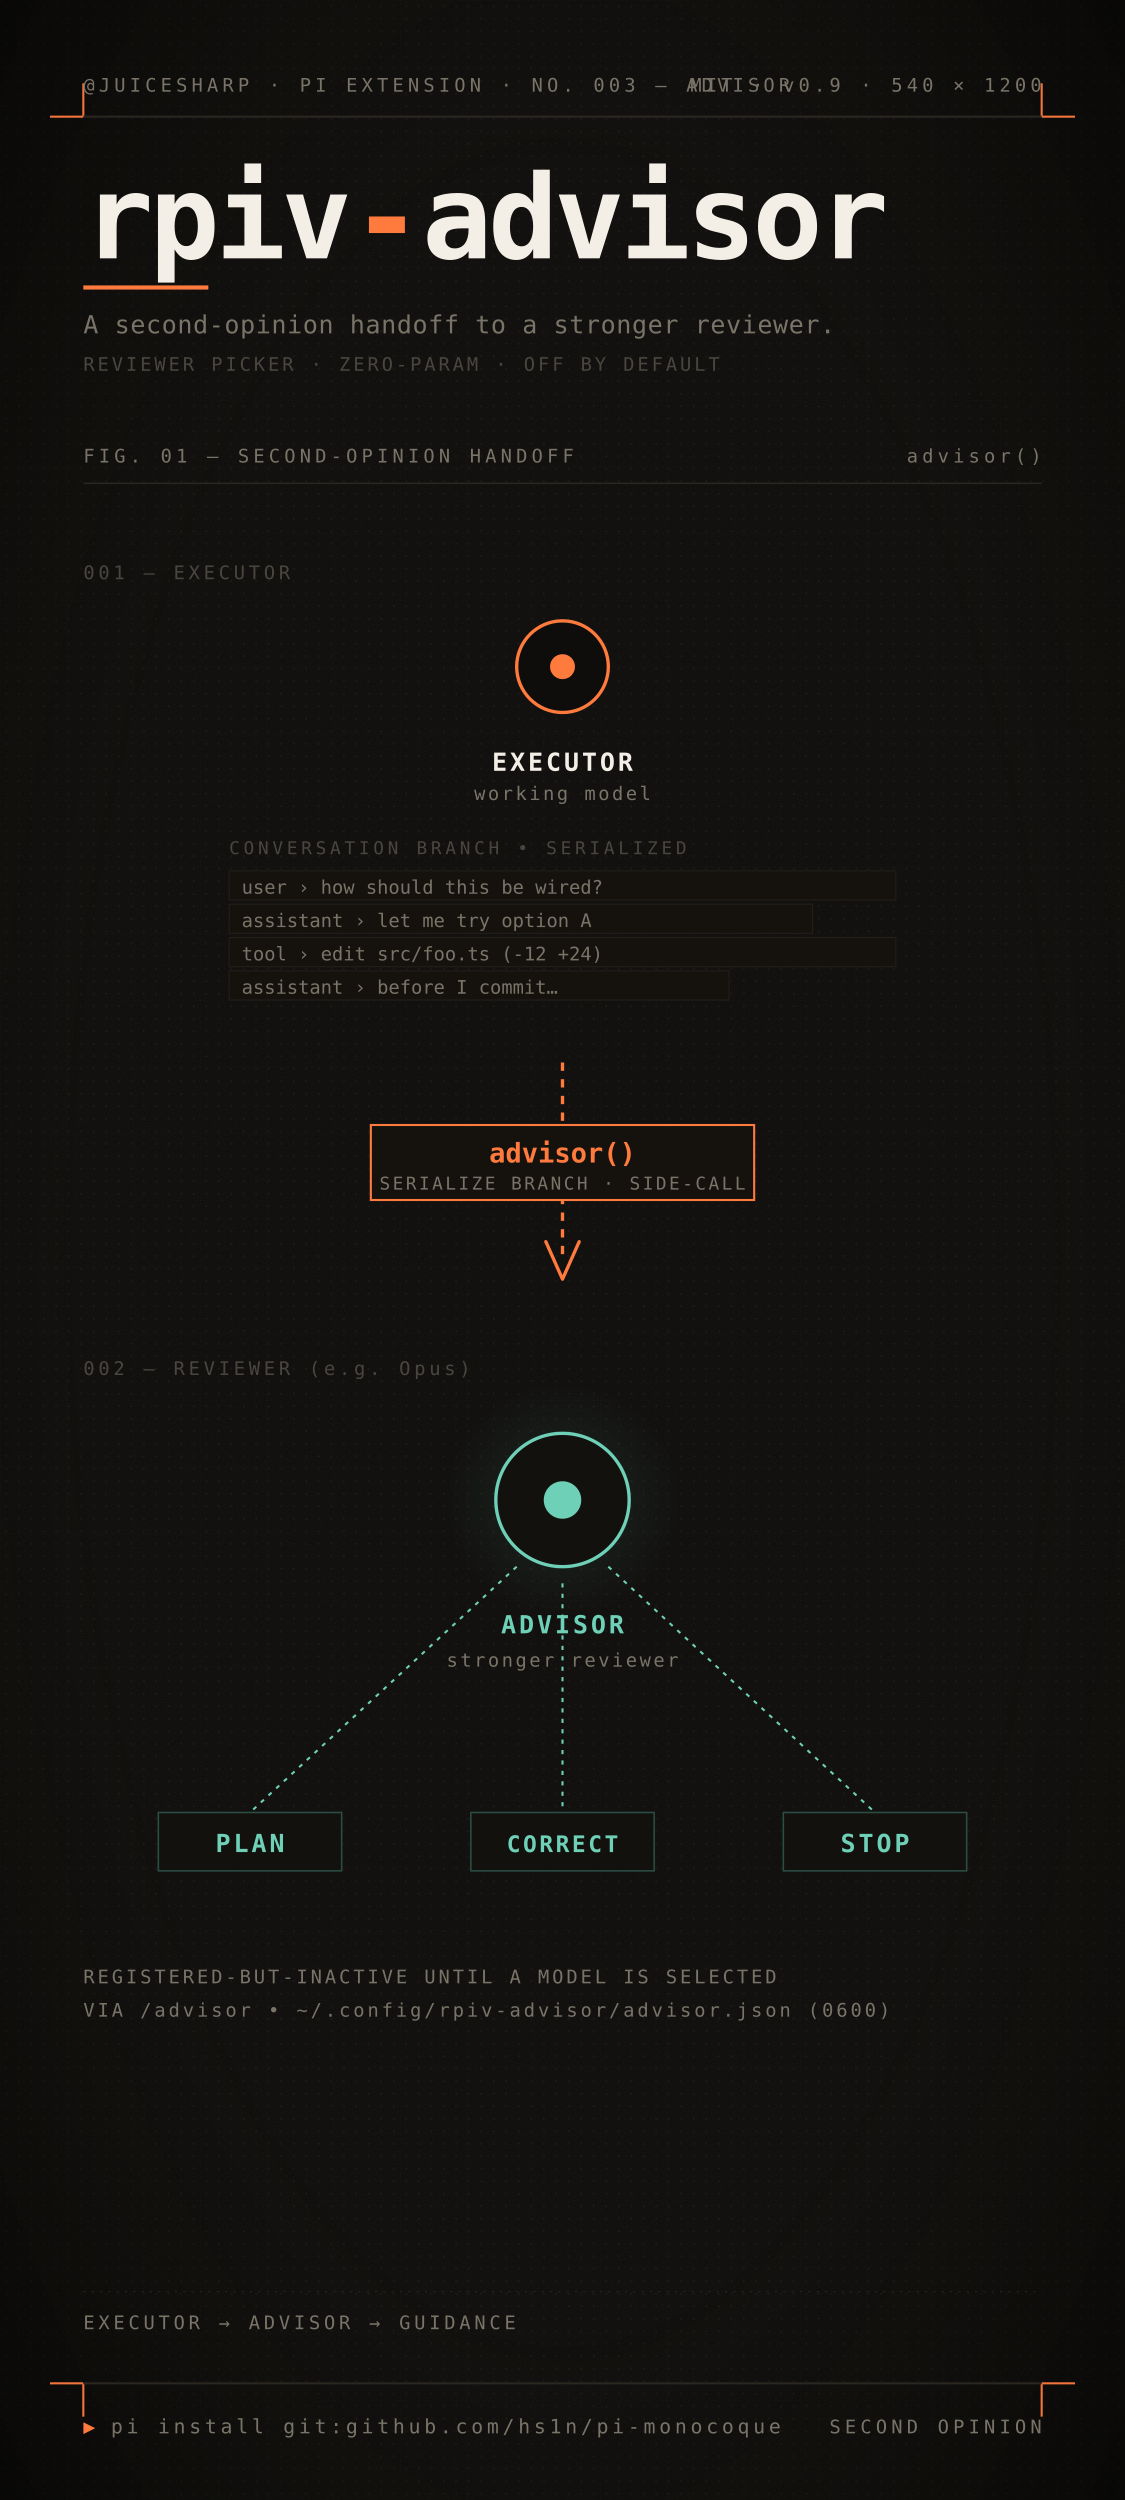
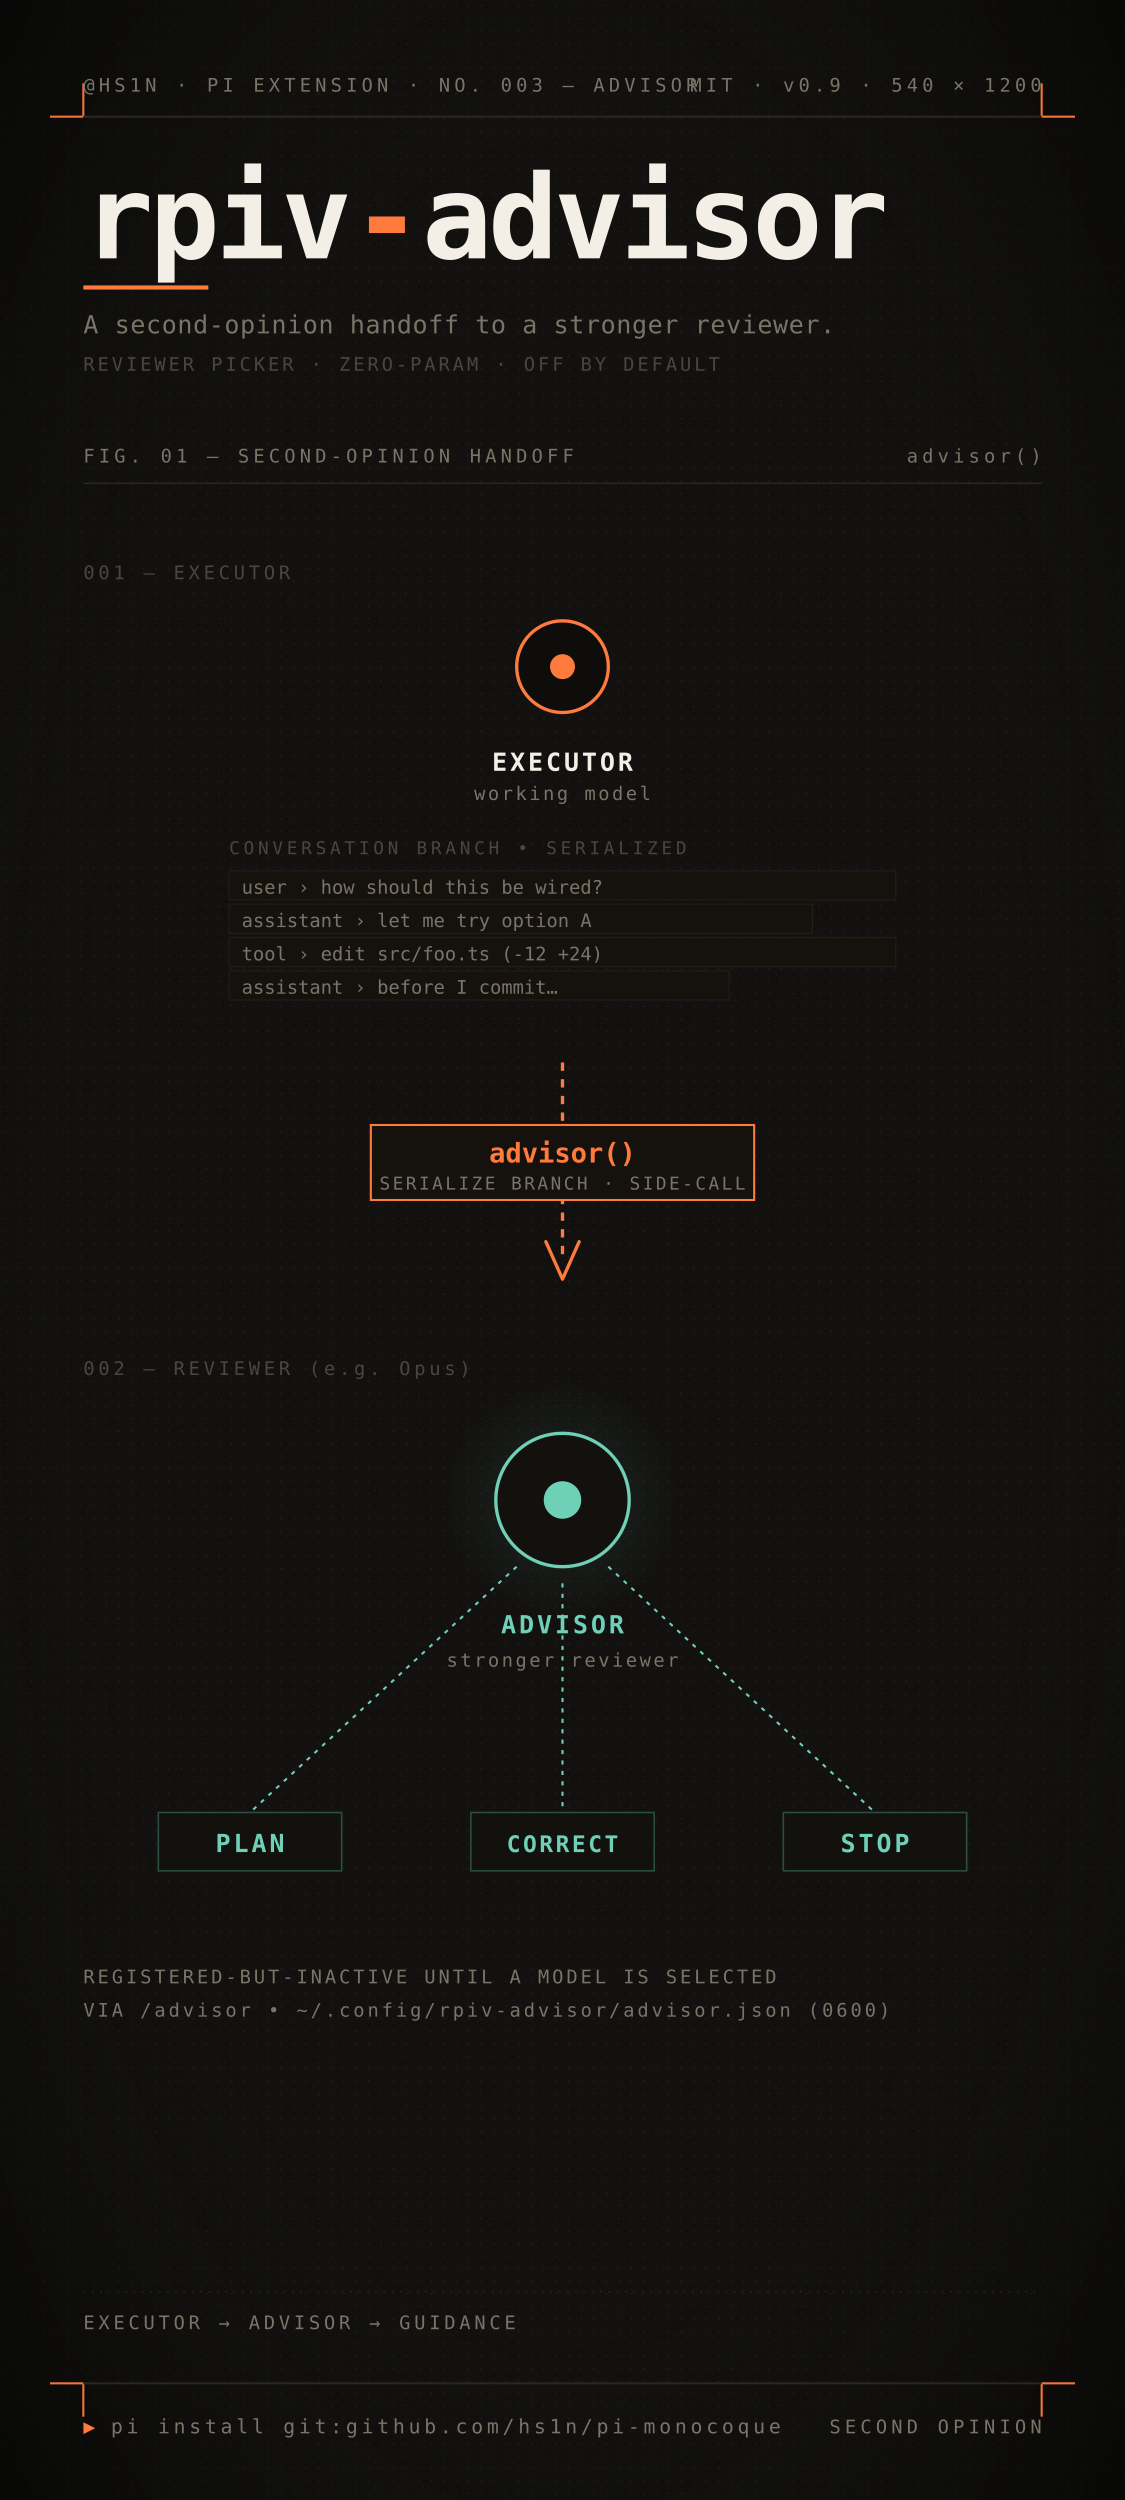
<svg xmlns="http://www.w3.org/2000/svg" viewBox="0 0 540 1200" role="img" aria-label="rpiv-advisor — Second-opinion handoff to a stronger reviewer model" preserveAspectRatio="xMidYMid meet">
  <defs>
    <style>
      .mono   { font-family: 'JetBrains Mono', 'Fira Code', 'SFMono-Regular', ui-monospace, Menlo, Consolas, monospace; }
      .ink    { fill: #F4EFE6; }
      .paper  { fill: #0E0D0B; }
      .muted  { fill: #7A7468; }
      .dim    { fill: #4A463F; }
      .accent { fill: #FF7A3D; }
      .mint   { fill: #6FD0B8; }
      .rule   { stroke: #2A2620; }
      .rule-bright { stroke: #FF7A3D; }
    </style>
    <filter id="grain" x="0" y="0" width="100%" height="100%">
      <feTurbulence type="fractalNoise" baseFrequency="1.4" numOctaves="2" seed="13" />
      <feColorMatrix values="0 0 0 0 0.96  0 0 0 0 0.94  0 0 0 0 0.88  0 0 0 0.06 0" />
    </filter>
    <pattern id="grid" width="32" height="32" patternUnits="userSpaceOnUse">
      <path d="M32 0 H0 V32" fill="none" stroke="#161411" stroke-width="0.5" />
    </pattern>
    <pattern id="dots" width="6" height="6" patternUnits="userSpaceOnUse">
      <circle cx="3" cy="3" r="0.6" fill="#231F1A" />
    </pattern>
    <radialGradient id="vignette" cx="50%" cy="50%" r="70%">
      <stop offset="60%" stop-color="#0E0D0B" stop-opacity="0" />
      <stop offset="100%" stop-color="#000" stop-opacity="0.55" />
    </radialGradient>
    <radialGradient id="reviewerGlow" cx="50%" cy="50%" r="50%">
      <stop offset="0%" stop-color="#6FD0B8" stop-opacity="0.45" />
      <stop offset="60%" stop-color="#6FD0B8" stop-opacity="0.05" />
      <stop offset="100%" stop-color="#6FD0B8" stop-opacity="0" />
    </radialGradient>
  </defs>
  <rect width="540" height="1200" class="paper" />
  <rect width="540" height="1200" fill="url(#grid)" opacity="0.55" />
  <rect width="540" height="1200" fill="url(#dots)" opacity="0.4" />
  <rect width="540" height="1200" filter="url(#grain)" opacity="0.5" />
  <rect width="540" height="1200" fill="url(#vignette)" />
  <g class="rule-bright" stroke-width="1" fill="none" opacity="0.95">
    <path d="M24 56 L40 56 M40 40 L40 56" />
    <path d="M516 56 L500 56 M500 40 L500 56" />
    <path d="M24 1144 L40 1144 M40 1160 L40 1144" />
    <path d="M516 1144 L500 1144 M500 1160 L500 1144" />
  </g>
  <line x1="40" y1="56" x2="500" y2="56" class="rule" stroke-width="1" />
-   <text class="mono muted" x="40" y="44" font-size="9" letter-spacing="2">@JUICESHARP · PI EXTENSION · NO. 003 – ADVISOR</text>
+   <text class="mono muted" x="40" y="44" font-size="9" letter-spacing="2">@HS1N · PI EXTENSION · NO. 003 – ADVISOR</text>
  <text class="mono muted" x="500" y="44" font-size="9" letter-spacing="2" text-anchor="end">MIT · v0.9 · 540 × 1200</text>
  <text class="mono ink" x="40" y="124" font-size="56" font-weight="700" letter-spacing="-2">rpiv<tspan class="accent">-</tspan>advisor</text>
  <line x1="40" y1="138" x2="100" y2="138" class="rule-bright" stroke-width="2" />
  <text class="mono muted" x="40" y="160" font-size="12" letter-spacing="0.3">A second-opinion handoff to a stronger reviewer.</text>
  <text class="mono dim" x="40" y="178" font-size="9" letter-spacing="1.4">REVIEWER PICKER · ZERO-PARAM · OFF BY DEFAULT</text>
  <text class="mono muted" x="40" y="222" font-size="9" letter-spacing="2">FIG. 01 — SECOND-OPINION HANDOFF</text>
  <text class="mono muted" x="500" y="222" font-size="9" letter-spacing="2" text-anchor="end">advisor()</text>
  <line x1="40" y1="232" x2="500" y2="232" class="rule" stroke-width="0.75" />
  <text class="mono dim" x="40" y="278" font-size="9" letter-spacing="1.8">001 — EXECUTOR</text>
  <g transform="translate(270 320)">
    <circle r="22" fill="#0E0D0B" stroke="#FF7A3D" stroke-width="1.6" />
    <circle r="6" fill="#FF7A3D" />
    <text class="mono ink" x="0" y="50" font-size="12" letter-spacing="1.4" text-anchor="middle" font-weight="700">EXECUTOR</text>
    <text class="mono muted" x="0" y="64" font-size="9" letter-spacing="1.2" text-anchor="middle">working model</text>
  </g>
  <g transform="translate(110 410)">
    <text class="mono dim" x="0" y="0" font-size="8.5" letter-spacing="1.8">CONVERSATION BRANCH • SERIALIZED</text>
    <rect x="0" y="8" width="320" height="14" fill="#15120E" stroke="#221E18" stroke-width="0.5" />
    <rect x="0" y="24" width="280" height="14" fill="#15120E" stroke="#221E18" stroke-width="0.5" />
    <rect x="0" y="40" width="320" height="14" fill="#15120E" stroke="#221E18" stroke-width="0.5" />
    <rect x="0" y="56" width="240" height="14" fill="#15120E" stroke="#221E18" stroke-width="0.5" />
    <text class="mono muted" x="6" y="19" font-size="9">user › how should this be wired?</text>
    <text class="mono muted" x="6" y="35" font-size="9">assistant › let me try option A</text>
    <text class="mono muted" x="6" y="51" font-size="9">tool › edit src/foo.ts (-12 +24)</text>
    <text class="mono muted" x="6" y="67" font-size="9">assistant › before I commit…</text>
  </g>
  <line x1="270" y1="510" x2="270" y2="606" class="rule-bright" stroke-width="1.6" stroke-dasharray="4 4" />
  <path d="M262 596 L270 614 L278 596" fill="none" stroke="#FF7A3D" stroke-width="1.6" stroke-linejoin="round" stroke-linecap="round" />
  <g transform="translate(270 558)">
    <rect x="-92" y="-18" width="184" height="36" fill="#15120E" stroke="#FF7A3D" stroke-width="1" />
    <text class="mono accent" x="0" y="0" font-size="13" font-weight="700" text-anchor="middle">advisor()</text>
    <text class="mono muted" x="0" y="13" font-size="8.5" letter-spacing="1.2" text-anchor="middle">SERIALIZE BRANCH · SIDE-CALL</text>
  </g>
  <text class="mono dim" x="40" y="660" font-size="9" letter-spacing="1.8">002 — REVIEWER (e.g. Opus)</text>
  <g transform="translate(270 720)">
    <circle r="56" fill="url(#reviewerGlow)" />
    <circle r="32" fill="#13110D" stroke="#6FD0B8" stroke-width="1.6" />
    <circle r="9" fill="#6FD0B8" />
    <text class="mono mint" x="0" y="64" font-size="12" letter-spacing="1.4" text-anchor="middle" font-weight="700">ADVISOR</text>
    <text class="mono muted" x="0" y="80" font-size="9" letter-spacing="1.2" text-anchor="middle">stronger reviewer</text>
  </g>
  <g>
    <line x1="248" y1="752" x2="120" y2="870" stroke="#6FD0B8" stroke-width="1" stroke-dasharray="2 3" />
    <line x1="270" y1="760" x2="270" y2="870" stroke="#6FD0B8" stroke-width="1" stroke-dasharray="2 3" />
    <line x1="292" y1="752" x2="420" y2="870" stroke="#6FD0B8" stroke-width="1" stroke-dasharray="2 3" />
    <rect x="76" y="870" width="88" height="28" fill="#13110D" stroke="#2A4D45" stroke-width="0.75" />
    <text class="mono mint" x="120" y="889" font-size="12" letter-spacing="1.4" text-anchor="middle" font-weight="700">PLAN</text>
    <rect x="226" y="870" width="88" height="28" fill="#13110D" stroke="#2A4D45" stroke-width="0.75" />
    <text class="mono mint" x="270" y="889" font-size="11" letter-spacing="1.2" text-anchor="middle" font-weight="700">CORRECT</text>
    <rect x="376" y="870" width="88" height="28" fill="#13110D" stroke="#2A4D45" stroke-width="0.75" />
    <text class="mono mint" x="420" y="889" font-size="12" letter-spacing="1.4" text-anchor="middle" font-weight="700">STOP</text>
  </g>
  <text class="mono muted" x="40" y="952" font-size="9" letter-spacing="1.4">REGISTERED-BUT-INACTIVE UNTIL A MODEL IS SELECTED</text>
  <text class="mono muted" x="40" y="968" font-size="9" letter-spacing="1.4">VIA /advisor • ~/.config/rpiv-advisor/advisor.json (0600)</text>
  <line x1="40" y1="1100" x2="500" y2="1100" class="rule" stroke-width="0.5" stroke-dasharray="1 3" />
  <text class="mono muted" x="40" y="1118" font-size="9" letter-spacing="1.8">EXECUTOR → ADVISOR → GUIDANCE</text>
  <line x1="40" y1="1144" x2="500" y2="1144" class="rule" stroke-width="1" />
  <text class="mono muted" x="40" y="1168" font-size="9.5" letter-spacing="1.8">
    <tspan class="accent">▶</tspan>  pi install git:github.com/hs1n/pi-monocoque
  </text>
  <text class="mono muted" x="500" y="1168" font-size="9" letter-spacing="2" text-anchor="end">SECOND OPINION</text>
</svg>
